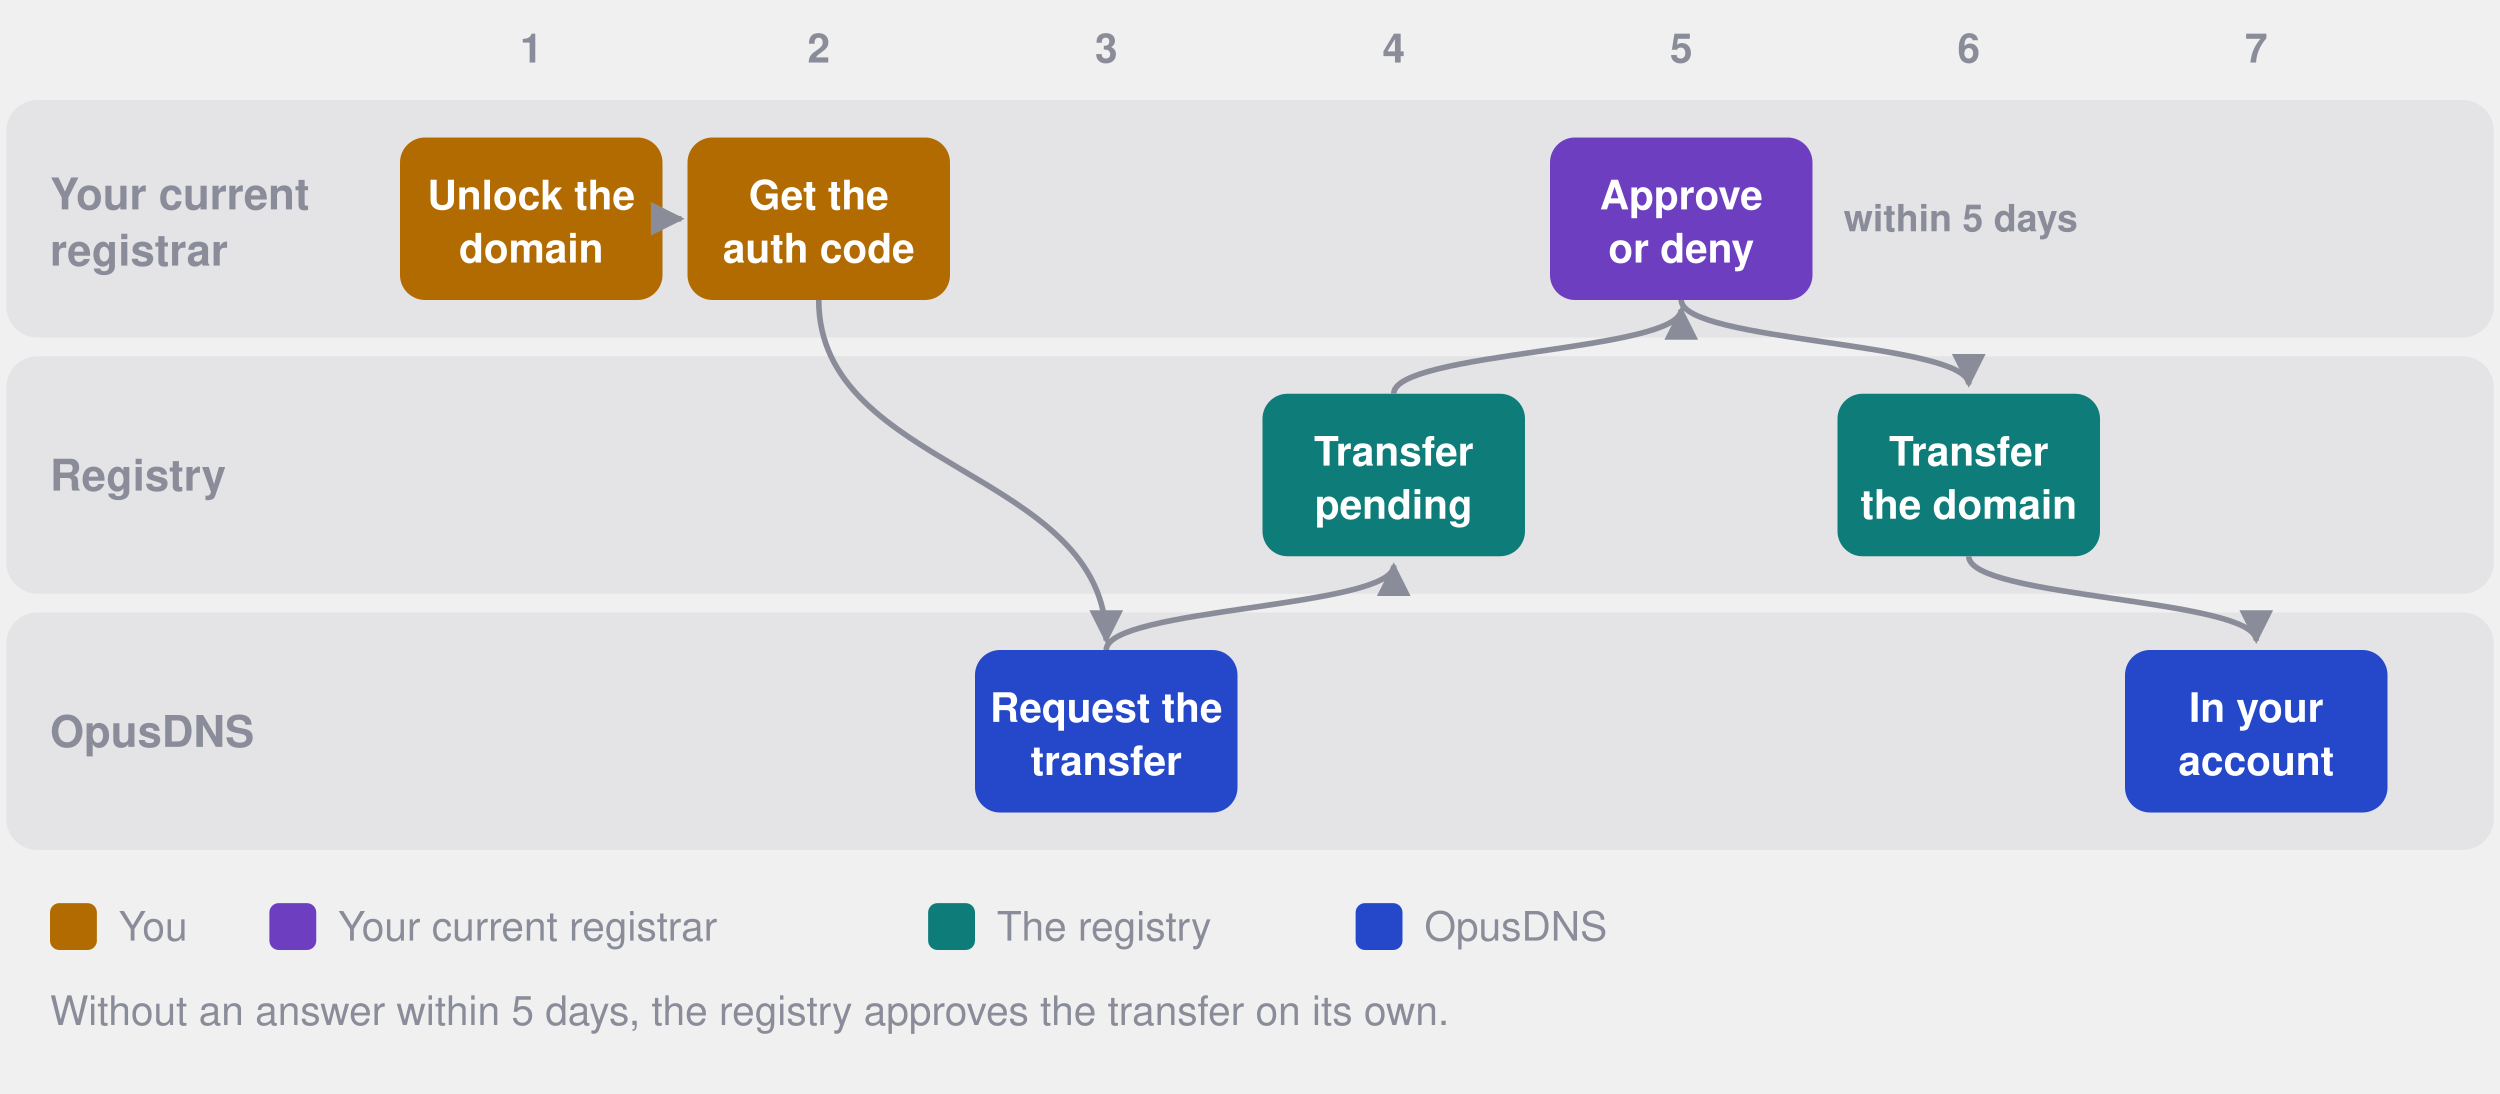
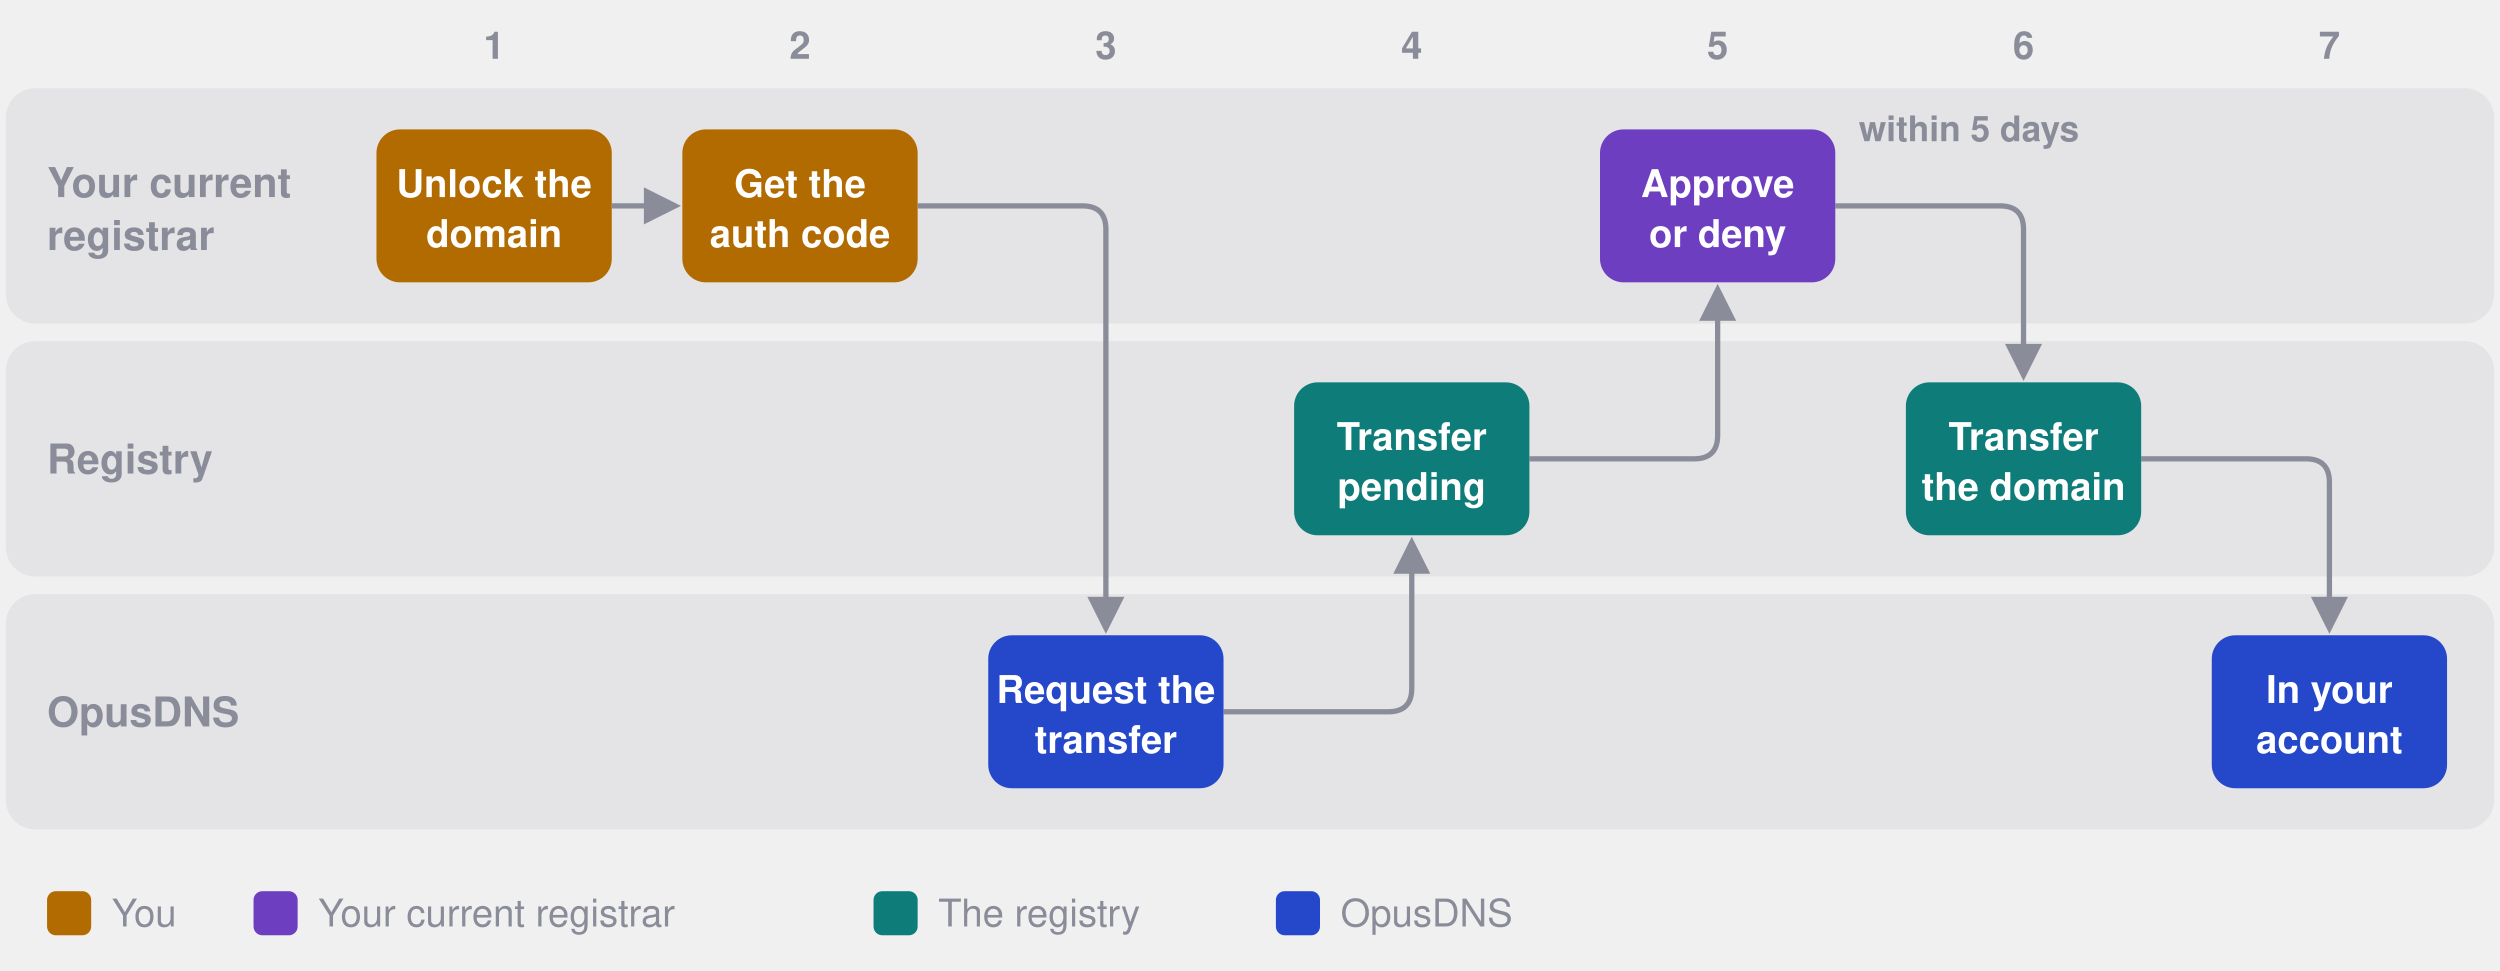
- <svg xmlns="http://www.w3.org/2000/svg" width="800" height="350" viewBox="0 0 800 350" role="img" aria-labelledby="t d" font-family="-apple-system, BlinkMacSystemFont, 'Segoe UI', Helvetica, Arial, sans-serif">
+ <svg xmlns="http://www.w3.org/2000/svg" width="850" height="330" viewBox="0 0 850 330" role="img" aria-labelledby="t d" font-family="-apple-system, BlinkMacSystemFont, 'Segoe UI', Helvetica, Arial, sans-serif">
  <defs>
-     <marker id="a" viewBox="0 0 10 10" refX="9" refY="5" markerWidth="6" markerHeight="6" orient="auto-start-reverse">
+     <marker id="a" viewBox="0 0 10 10" refX="8" refY="5" markerWidth="7" markerHeight="7" orient="auto-start-reverse">
      <path d="M0,0 L10,5 L0,10 z" fill="#8a8d99" />
    </marker>
  </defs>
-   <rect x="2" y="32" width="796" height="76" rx="10" fill="#8a8d99" fill-opacity="0.12" />
+   <rect x="2" y="30.0" width="846" height="80" rx="10" fill="#8a8d99" fill-opacity="0.12" />
  <text x="16" y="67" font-size="14" font-weight="600" fill="#8a8d99">Your current</text>
  <text x="16" y="85" font-size="14" font-weight="600" fill="#8a8d99">registrar</text>
-   <rect x="2" y="114" width="796" height="76" rx="10" fill="#8a8d99" fill-opacity="0.12" />
-   <text x="16" y="157" font-size="14" font-weight="600" fill="#8a8d99">Registry</text>
-   <rect x="2" y="196" width="796" height="76" rx="10" fill="#8a8d99" fill-opacity="0.12" />
-   <text x="16" y="239" font-size="14" font-weight="600" fill="#8a8d99">OpusDNS</text>
-   <text x="170" y="20" text-anchor="middle" font-size="13" font-weight="600" fill="#8a8d99">1</text>
-   <rect x="128.0" y="44.0" width="84" height="52" rx="8" fill="#b26b00" />
-   <text x="170" y="67" text-anchor="middle" font-size="13" font-weight="600" fill="#ffffff">Unlock the</text>
-   <text x="170" y="84" text-anchor="middle" font-size="13" font-weight="600" fill="#ffffff">domain</text>
-   <text x="262" y="20" text-anchor="middle" font-size="13" font-weight="600" fill="#8a8d99">2</text>
-   <rect x="220.0" y="44.0" width="84" height="52" rx="8" fill="#b26b00" />
-   <text x="262" y="67" text-anchor="middle" font-size="13" font-weight="600" fill="#ffffff">Get the</text>
-   <text x="262" y="84" text-anchor="middle" font-size="13" font-weight="600" fill="#ffffff">auth code</text>
-   <text x="354" y="20" text-anchor="middle" font-size="13" font-weight="600" fill="#8a8d99">3</text>
-   <rect x="312.0" y="208.0" width="84" height="52" rx="8" fill="#2547c9" />
-   <text x="354" y="231" text-anchor="middle" font-size="13" font-weight="600" fill="#ffffff">Request the</text>
-   <text x="354" y="248" text-anchor="middle" font-size="13" font-weight="600" fill="#ffffff">transfer</text>
-   <text x="446" y="20" text-anchor="middle" font-size="13" font-weight="600" fill="#8a8d99">4</text>
-   <rect x="404.0" y="126.0" width="84" height="52" rx="8" fill="#0e7c78" />
-   <text x="446" y="149" text-anchor="middle" font-size="13" font-weight="600" fill="#ffffff">Transfer</text>
-   <text x="446" y="166" text-anchor="middle" font-size="13" font-weight="600" fill="#ffffff">pending</text>
-   <text x="538" y="20" text-anchor="middle" font-size="13" font-weight="600" fill="#8a8d99">5</text>
-   <rect x="496.0" y="44.0" width="84" height="52" rx="8" fill="#6d3fc0" />
-   <text x="538" y="67" text-anchor="middle" font-size="13" font-weight="600" fill="#ffffff">Approve</text>
-   <text x="538" y="84" text-anchor="middle" font-size="13" font-weight="600" fill="#ffffff">or deny</text>
-   <text x="630" y="20" text-anchor="middle" font-size="13" font-weight="600" fill="#8a8d99">6</text>
-   <rect x="588.0" y="126.0" width="84" height="52" rx="8" fill="#0e7c78" />
-   <text x="630" y="149" text-anchor="middle" font-size="13" font-weight="600" fill="#ffffff">Transfer</text>
-   <text x="630" y="166" text-anchor="middle" font-size="13" font-weight="600" fill="#ffffff">the domain</text>
-   <text x="722" y="20" text-anchor="middle" font-size="13" font-weight="600" fill="#8a8d99">7</text>
-   <rect x="680.0" y="208.0" width="84" height="52" rx="8" fill="#2547c9" />
-   <text x="722" y="231" text-anchor="middle" font-size="13" font-weight="600" fill="#ffffff">In your</text>
-   <text x="722" y="248" text-anchor="middle" font-size="13" font-weight="600" fill="#ffffff">account</text>
-   <text x="590" y="74" text-anchor="start" font-size="12" font-weight="600" fill="#8a8d99">within 5 days</text>
-   <line x1="212.0" y1="70" x2="218.0" y2="70" stroke="#8a8d99" stroke-width="1.8" marker-end="url(#a)" />
-   <path d="M262,96.0 C262,150.5 354,150.5 354,205.0" fill="none" stroke="#8a8d99" stroke-width="1.8" marker-end="url(#a)" />
-   <path d="M354,208.0 C354,194.5 446,194.5 446,181.0" fill="none" stroke="#8a8d99" stroke-width="1.8" marker-end="url(#a)" />
-   <path d="M446,126.0 C446,112.5 538,112.5 538,99.0" fill="none" stroke="#8a8d99" stroke-width="1.8" marker-end="url(#a)" />
-   <path d="M538,96.0 C538,109.5 630,109.5 630,123.0" fill="none" stroke="#8a8d99" stroke-width="1.8" marker-end="url(#a)" />
-   <path d="M630,178.0 C630,191.5 722,191.5 722,205.0" fill="none" stroke="#8a8d99" stroke-width="1.8" marker-end="url(#a)" />
-   <rect x="16" y="289" width="15" height="15" rx="3" fill="#b26b00" />
-   <text x="38" y="301" font-size="13" fill="#8a8d99">You</text>
-   <rect x="86.2" y="289" width="15" height="15" rx="3" fill="#6d3fc0" />
-   <text x="108.2" y="301" font-size="13" fill="#8a8d99">Your current registrar</text>
-   <rect x="297.0" y="289" width="15" height="15" rx="3" fill="#0e7c78" />
-   <text x="319.0" y="301" font-size="13" fill="#8a8d99">The registry</text>
-   <rect x="433.8" y="289" width="15" height="15" rx="3" fill="#2547c9" />
-   <text x="455.8" y="301" font-size="13" fill="#8a8d99">OpusDNS</text>
-   <text x="16" y="328" font-size="13" fill="#8a8d99">Without an answer within 5 days, the registry approves the transfer on its own.</text>
+   <rect x="2" y="116.0" width="846" height="80" rx="10" fill="#8a8d99" fill-opacity="0.12" />
+   <text x="16" y="161" font-size="14" font-weight="600" fill="#8a8d99">Registry</text>
+   <rect x="2" y="202.0" width="846" height="80" rx="10" fill="#8a8d99" fill-opacity="0.12" />
+   <text x="16" y="247" font-size="14" font-weight="600" fill="#8a8d99">OpusDNS</text>
+   <path d="M208.0,70 H229.0" fill="none" stroke="#8a8d99" stroke-width="1.8" marker-end="url(#a)" />
+   <path d="M312.0,70 H368 Q376,70 376,78 V213.0" fill="none" stroke="#8a8d99" stroke-width="1.8" marker-end="url(#a)" />
+   <path d="M416.0,242 H472 Q480,242 480,234 V185.0" fill="none" stroke="#8a8d99" stroke-width="1.8" marker-end="url(#a)" />
+   <path d="M520.0,156 H576 Q584,156 584,148 V99.0" fill="none" stroke="#8a8d99" stroke-width="1.8" marker-end="url(#a)" />
+   <path d="M624.0,70 H680 Q688,70 688,78 V127.0" fill="none" stroke="#8a8d99" stroke-width="1.8" marker-end="url(#a)" />
+   <path d="M728.0,156 H784 Q792,156 792,164 V213.0" fill="none" stroke="#8a8d99" stroke-width="1.8" marker-end="url(#a)" />
+   <text x="168" y="20" text-anchor="middle" font-size="13" font-weight="600" fill="#8a8d99">1</text>
+   <rect x="128.0" y="44.0" width="80" height="52" rx="8" fill="#b26b00" />
+   <text x="168" y="67" text-anchor="middle" font-size="13" font-weight="600" fill="#ffffff">Unlock the</text>
+   <text x="168" y="84" text-anchor="middle" font-size="13" font-weight="600" fill="#ffffff">domain</text>
+   <text x="272" y="20" text-anchor="middle" font-size="13" font-weight="600" fill="#8a8d99">2</text>
+   <rect x="232.0" y="44.0" width="80" height="52" rx="8" fill="#b26b00" />
+   <text x="272" y="67" text-anchor="middle" font-size="13" font-weight="600" fill="#ffffff">Get the</text>
+   <text x="272" y="84" text-anchor="middle" font-size="13" font-weight="600" fill="#ffffff">auth code</text>
+   <text x="376" y="20" text-anchor="middle" font-size="13" font-weight="600" fill="#8a8d99">3</text>
+   <rect x="336.0" y="216.0" width="80" height="52" rx="8" fill="#2547c9" />
+   <text x="376" y="239" text-anchor="middle" font-size="13" font-weight="600" fill="#ffffff">Request the</text>
+   <text x="376" y="256" text-anchor="middle" font-size="13" font-weight="600" fill="#ffffff">transfer</text>
+   <text x="480" y="20" text-anchor="middle" font-size="13" font-weight="600" fill="#8a8d99">4</text>
+   <rect x="440.0" y="130.0" width="80" height="52" rx="8" fill="#0e7c78" />
+   <text x="480" y="153" text-anchor="middle" font-size="13" font-weight="600" fill="#ffffff">Transfer</text>
+   <text x="480" y="170" text-anchor="middle" font-size="13" font-weight="600" fill="#ffffff">pending</text>
+   <text x="584" y="20" text-anchor="middle" font-size="13" font-weight="600" fill="#8a8d99">5</text>
+   <rect x="544.0" y="44.0" width="80" height="52" rx="8" fill="#6d3fc0" />
+   <text x="584" y="67" text-anchor="middle" font-size="13" font-weight="600" fill="#ffffff">Approve</text>
+   <text x="584" y="84" text-anchor="middle" font-size="13" font-weight="600" fill="#ffffff">or deny</text>
+   <text x="688" y="20" text-anchor="middle" font-size="13" font-weight="600" fill="#8a8d99">6</text>
+   <rect x="648.0" y="130.0" width="80" height="52" rx="8" fill="#0e7c78" />
+   <text x="688" y="153" text-anchor="middle" font-size="13" font-weight="600" fill="#ffffff">Transfer</text>
+   <text x="688" y="170" text-anchor="middle" font-size="13" font-weight="600" fill="#ffffff">the domain</text>
+   <text x="792" y="20" text-anchor="middle" font-size="13" font-weight="600" fill="#8a8d99">7</text>
+   <rect x="752.0" y="216.0" width="80" height="52" rx="8" fill="#2547c9" />
+   <text x="792" y="239" text-anchor="middle" font-size="13" font-weight="600" fill="#ffffff">In your</text>
+   <text x="792" y="256" text-anchor="middle" font-size="13" font-weight="600" fill="#ffffff">account</text>
+   <text x="632.0" y="48.0" font-size="12" font-weight="600" fill="#8a8d99">within 5 days</text>
+   <rect x="16" y="303" width="15" height="15" rx="3" fill="#b26b00" />
+   <text x="38" y="315" font-size="13" fill="#8a8d99">You</text>
+   <rect x="86.2" y="303" width="15" height="15" rx="3" fill="#6d3fc0" />
+   <text x="108.2" y="315" font-size="13" fill="#8a8d99">Your current registrar</text>
+   <rect x="297.0" y="303" width="15" height="15" rx="3" fill="#0e7c78" />
+   <text x="319.0" y="315" font-size="13" fill="#8a8d99">The registry</text>
+   <rect x="433.8" y="303" width="15" height="15" rx="3" fill="#2547c9" />
+   <text x="455.8" y="315" font-size="13" fill="#8a8d99">OpusDNS</text>
</svg>
